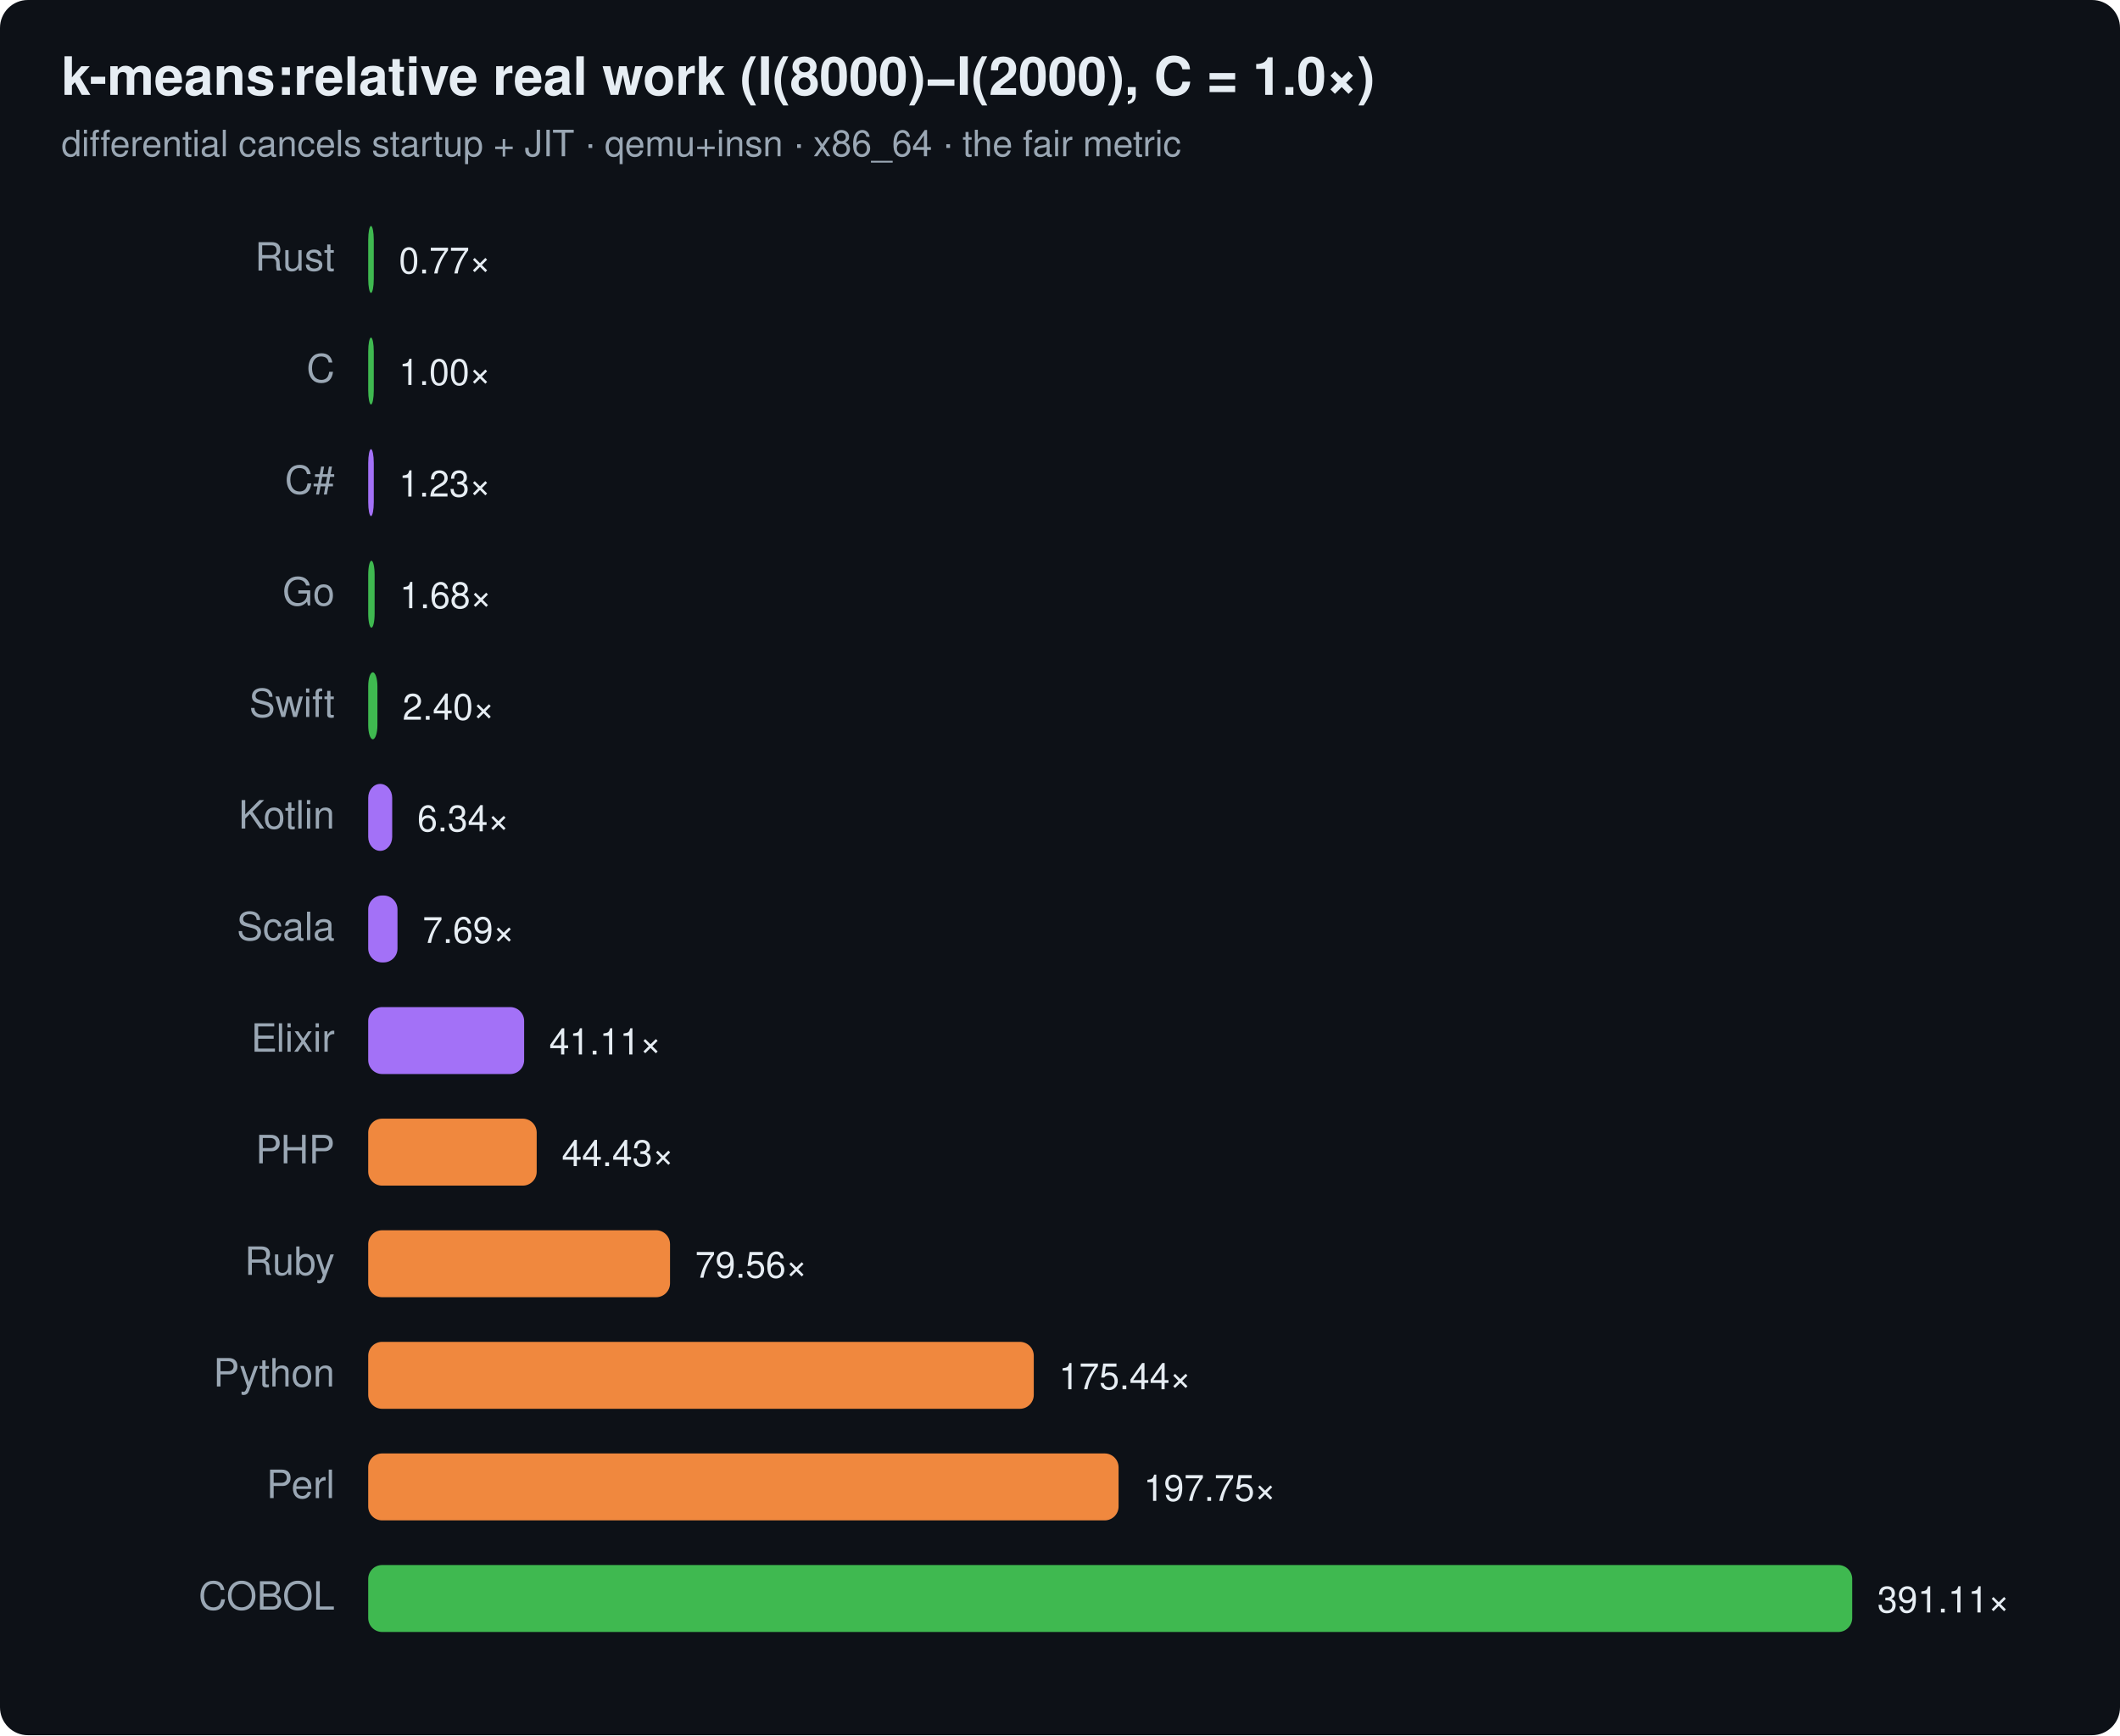
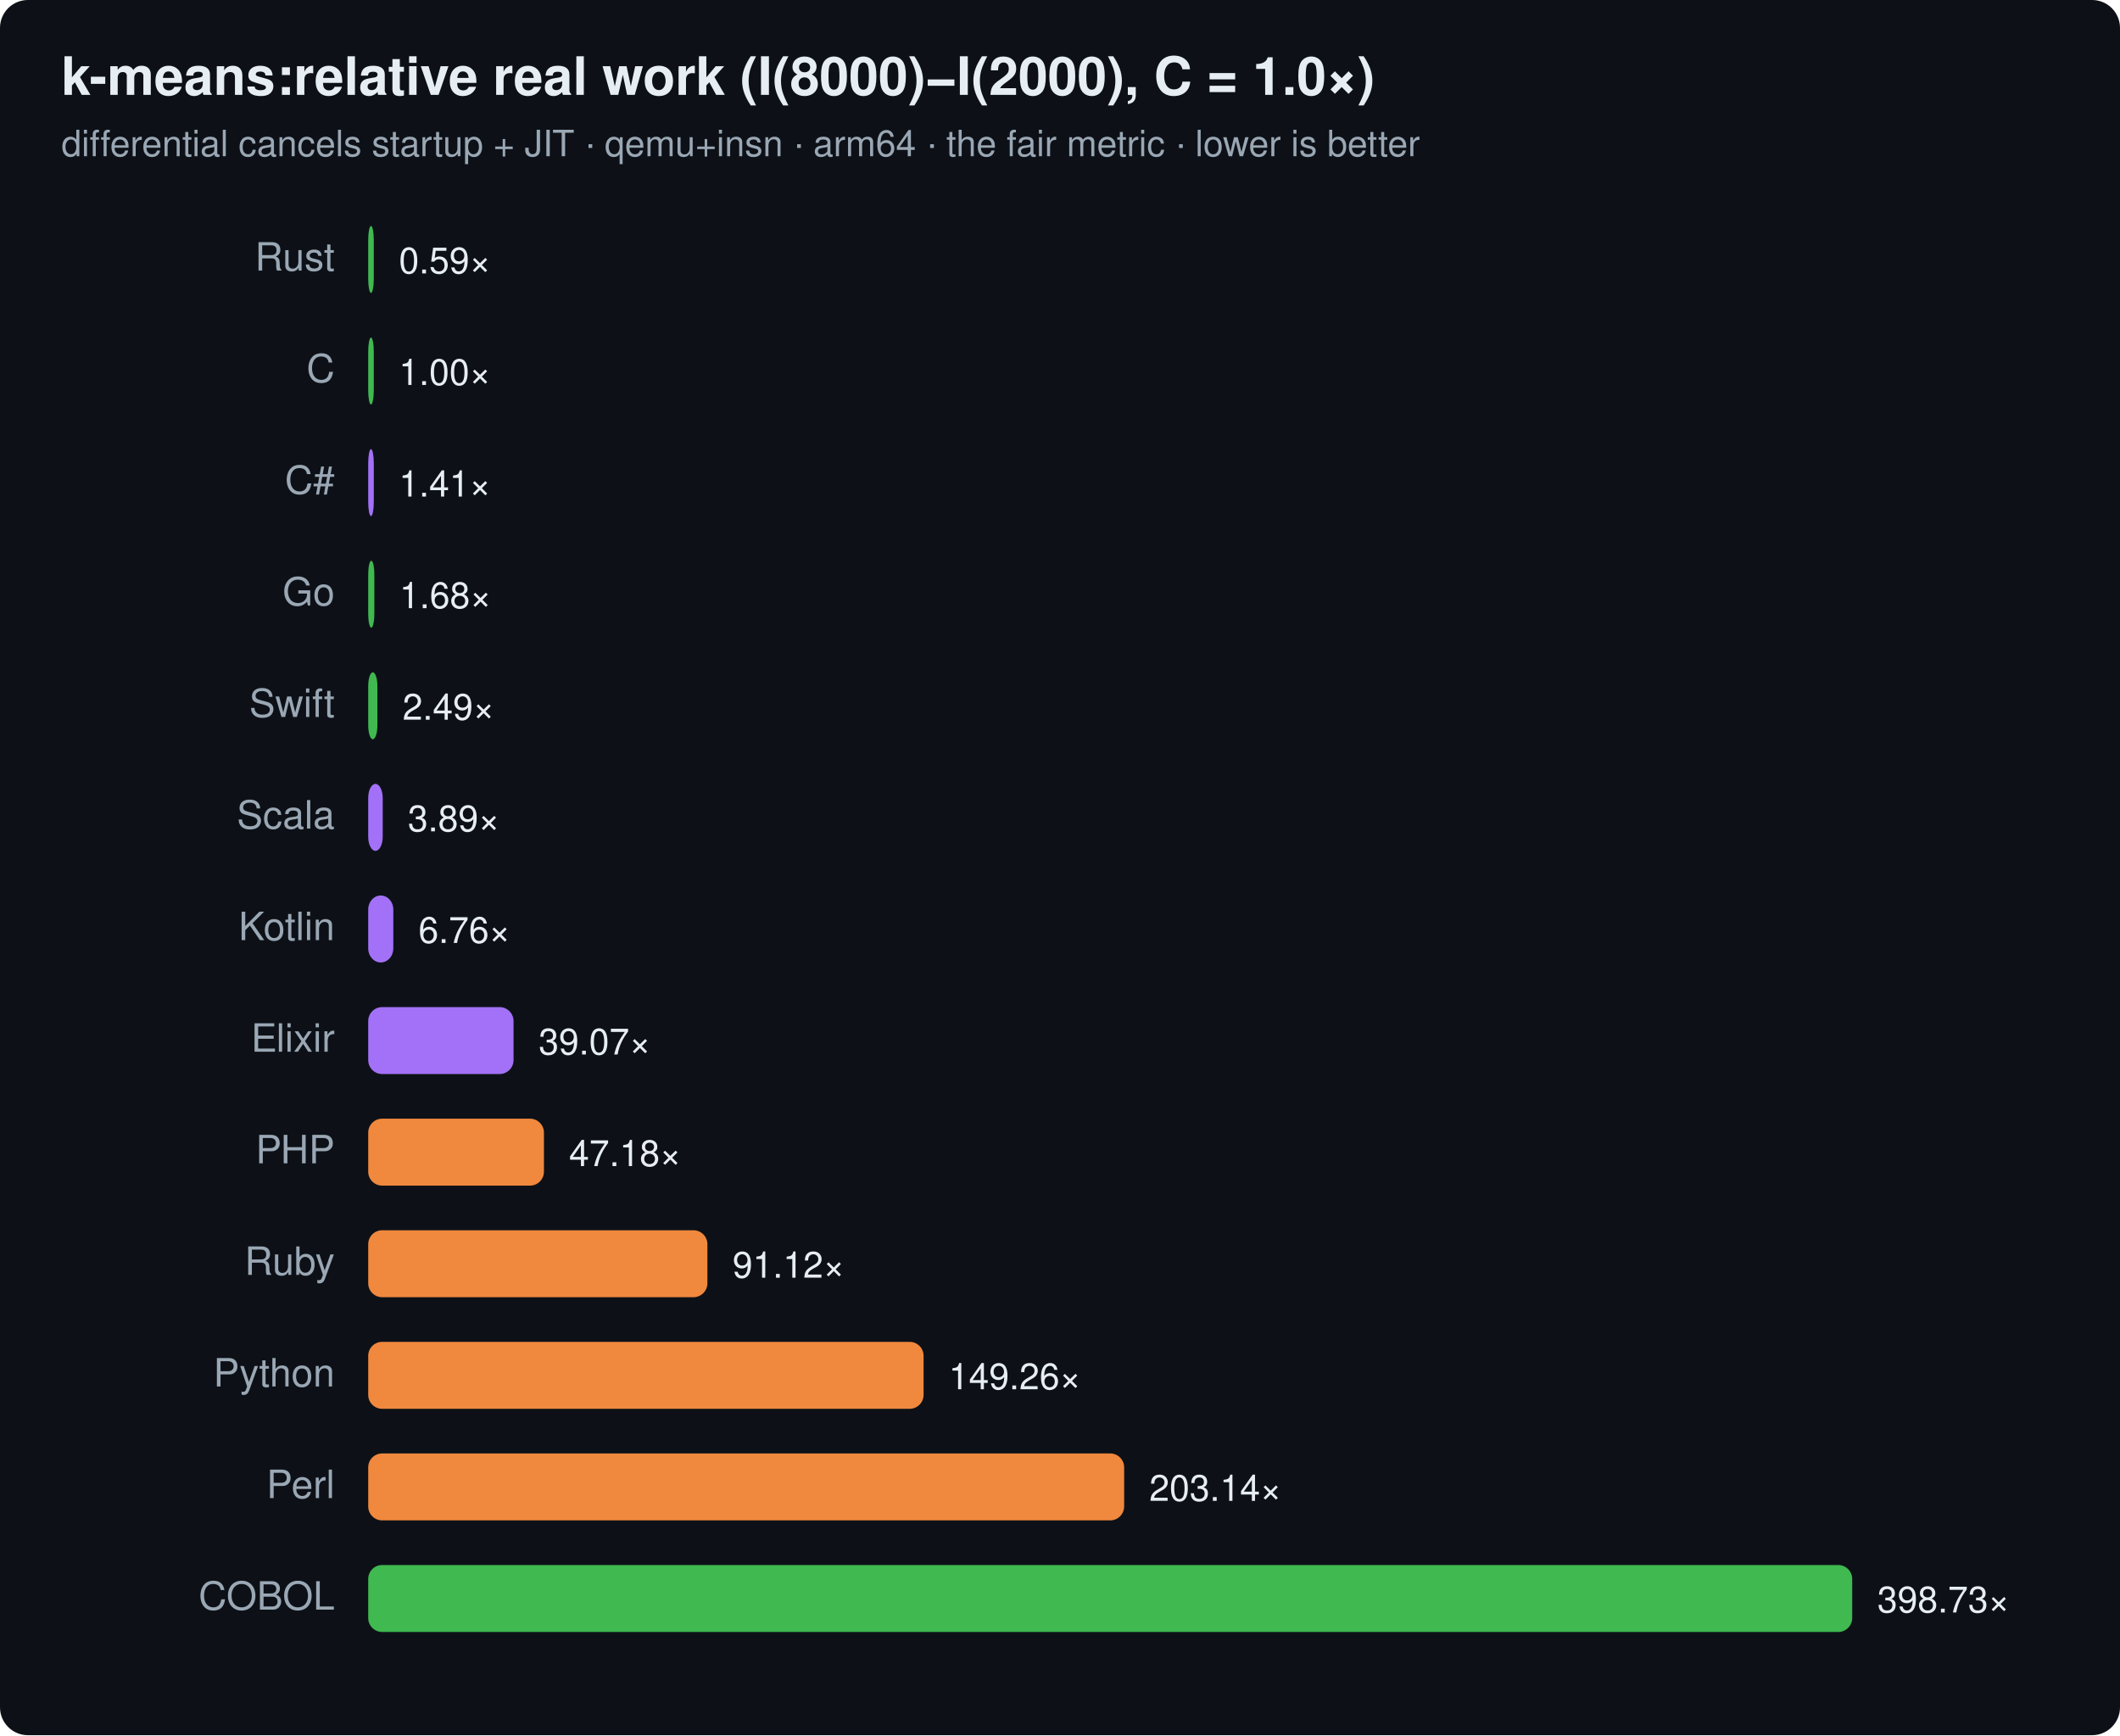
<svg xmlns="http://www.w3.org/2000/svg" width="760" height="622" viewBox="0 0 760 622" font-family="ui-sans-serif,system-ui,Segoe UI,Helvetica,Arial">
  <rect width="760" height="622" rx="10" fill="#0d1117" />
  <text x="22" y="34" font-size="19" font-weight="700" fill="#e6edf3">k-means:relative real work (I(8000)−I(2000), C = 1.0×)</text>
-   <text x="22" y="56" font-size="13" fill="#9aa7b4">differential cancels startup + JIT · qemu+insn · x86_64 · the fair metric</text>
+   <text x="22" y="56" font-size="13" fill="#9aa7b4">differential cancels startup + JIT · qemu+insn · arm64 · the fair metric · lower is better</text>
  <text x="120" y="97" text-anchor="end" font-size="14" fill="#9aa7b4">Rust</text>
  <rect x="132" y="81" width="2.0" height="24" rx="5" fill="#3fb950" />
-   <text x="143.0" y="98" font-size="13" fill="#e6edf3">0.77×</text>
+   <text x="143.0" y="98" font-size="13" fill="#e6edf3">0.59×</text>
  <text x="120" y="137" text-anchor="end" font-size="14" fill="#9aa7b4">C</text>
  <rect x="132" y="121" width="2.0" height="24" rx="5" fill="#3fb950" />
  <text x="143.0" y="138" font-size="13" fill="#e6edf3">1.00×</text>
  <text x="120" y="177" text-anchor="end" font-size="14" fill="#9aa7b4">C#</text>
  <rect x="132" y="161" width="2.0" height="24" rx="5" fill="#a371f7" />
-   <text x="143.0" y="178" font-size="13" fill="#e6edf3">1.23×</text>
+   <text x="143.0" y="178" font-size="13" fill="#e6edf3">1.41×</text>
  <text x="120" y="217" text-anchor="end" font-size="14" fill="#9aa7b4">Go</text>
-   <rect x="132" y="201" width="2.3" height="24" rx="5" fill="#3fb950" />
-   <text x="143.3" y="218" font-size="13" fill="#e6edf3">1.68×</text>
+   <rect x="132" y="201" width="2.2" height="24" rx="5" fill="#3fb950" />
+   <text x="143.2" y="218" font-size="13" fill="#e6edf3">1.68×</text>
  <text x="120" y="257" text-anchor="end" font-size="14" fill="#9aa7b4">Swift</text>
  <rect x="132" y="241" width="3.3" height="24" rx="5" fill="#3fb950" />
-   <text x="144.3" y="258" font-size="13" fill="#e6edf3">2.40×</text>
-   <text x="120" y="297" text-anchor="end" font-size="14" fill="#9aa7b4">Kotlin</text>
-   <rect x="132" y="281" width="8.6" height="24" rx="5" fill="#a371f7" />
-   <text x="149.6" y="298" font-size="13" fill="#e6edf3">6.34×</text>
-   <text x="120" y="337" text-anchor="end" font-size="14" fill="#9aa7b4">Scala</text>
-   <rect x="132" y="321" width="10.5" height="24" rx="5" fill="#a371f7" />
-   <text x="151.5" y="338" font-size="13" fill="#e6edf3">7.69×</text>
+   <text x="144.3" y="258" font-size="13" fill="#e6edf3">2.49×</text>
+   <text x="120" y="297" text-anchor="end" font-size="14" fill="#9aa7b4">Scala</text>
+   <rect x="132" y="281" width="5.2" height="24" rx="5" fill="#a371f7" />
+   <text x="146.2" y="298" font-size="13" fill="#e6edf3">3.89×</text>
+   <text x="120" y="337" text-anchor="end" font-size="14" fill="#9aa7b4">Kotlin</text>
+   <rect x="132" y="321" width="9.0" height="24" rx="5" fill="#a371f7" />
+   <text x="150.0" y="338" font-size="13" fill="#e6edf3">6.76×</text>
  <text x="120" y="377" text-anchor="end" font-size="14" fill="#9aa7b4">Elixir</text>
-   <rect x="132" y="361" width="55.9" height="24" rx="5" fill="#a371f7" />
-   <text x="196.9" y="378" font-size="13" fill="#e6edf3">41.11×</text>
+   <rect x="132" y="361" width="52.1" height="24" rx="5" fill="#a371f7" />
+   <text x="193.1" y="378" font-size="13" fill="#e6edf3">39.07×</text>
  <text x="120" y="417" text-anchor="end" font-size="14" fill="#9aa7b4">PHP</text>
-   <rect x="132" y="401" width="60.4" height="24" rx="5" fill="#f0883e" />
-   <text x="201.4" y="418" font-size="13" fill="#e6edf3">44.43×</text>
+   <rect x="132" y="401" width="63.0" height="24" rx="5" fill="#f0883e" />
+   <text x="204.0" y="418" font-size="13" fill="#e6edf3">47.18×</text>
  <text x="120" y="457" text-anchor="end" font-size="14" fill="#9aa7b4">Ruby</text>
-   <rect x="132" y="441" width="108.2" height="24" rx="5" fill="#f0883e" />
-   <text x="249.2" y="458" font-size="13" fill="#e6edf3">79.56×</text>
+   <rect x="132" y="441" width="121.6" height="24" rx="5" fill="#f0883e" />
+   <text x="262.6" y="458" font-size="13" fill="#e6edf3">91.12×</text>
  <text x="120" y="497" text-anchor="end" font-size="14" fill="#9aa7b4">Python</text>
-   <rect x="132" y="481" width="238.6" height="24" rx="5" fill="#f0883e" />
-   <text x="379.6" y="498" font-size="13" fill="#e6edf3">175.44×</text>
+   <rect x="132" y="481" width="199.1" height="24" rx="5" fill="#f0883e" />
+   <text x="340.1" y="498" font-size="13" fill="#e6edf3">149.26×</text>
  <text x="120" y="537" text-anchor="end" font-size="14" fill="#9aa7b4">Perl</text>
-   <rect x="132" y="521" width="269.0" height="24" rx="5" fill="#f0883e" />
-   <text x="410.0" y="538" font-size="13" fill="#e6edf3">197.75×</text>
+   <rect x="132" y="521" width="271.0" height="24" rx="5" fill="#f0883e" />
+   <text x="412.0" y="538" font-size="13" fill="#e6edf3">203.14×</text>
  <text x="120" y="577" text-anchor="end" font-size="14" fill="#9aa7b4">COBOL</text>
  <rect x="132" y="561" width="532.0" height="24" rx="5" fill="#3fb950" />
-   <text x="673.0" y="578" font-size="13" fill="#e6edf3">391.11×</text>
+   <text x="673.0" y="578" font-size="13" fill="#e6edf3">398.73×</text>
</svg>
